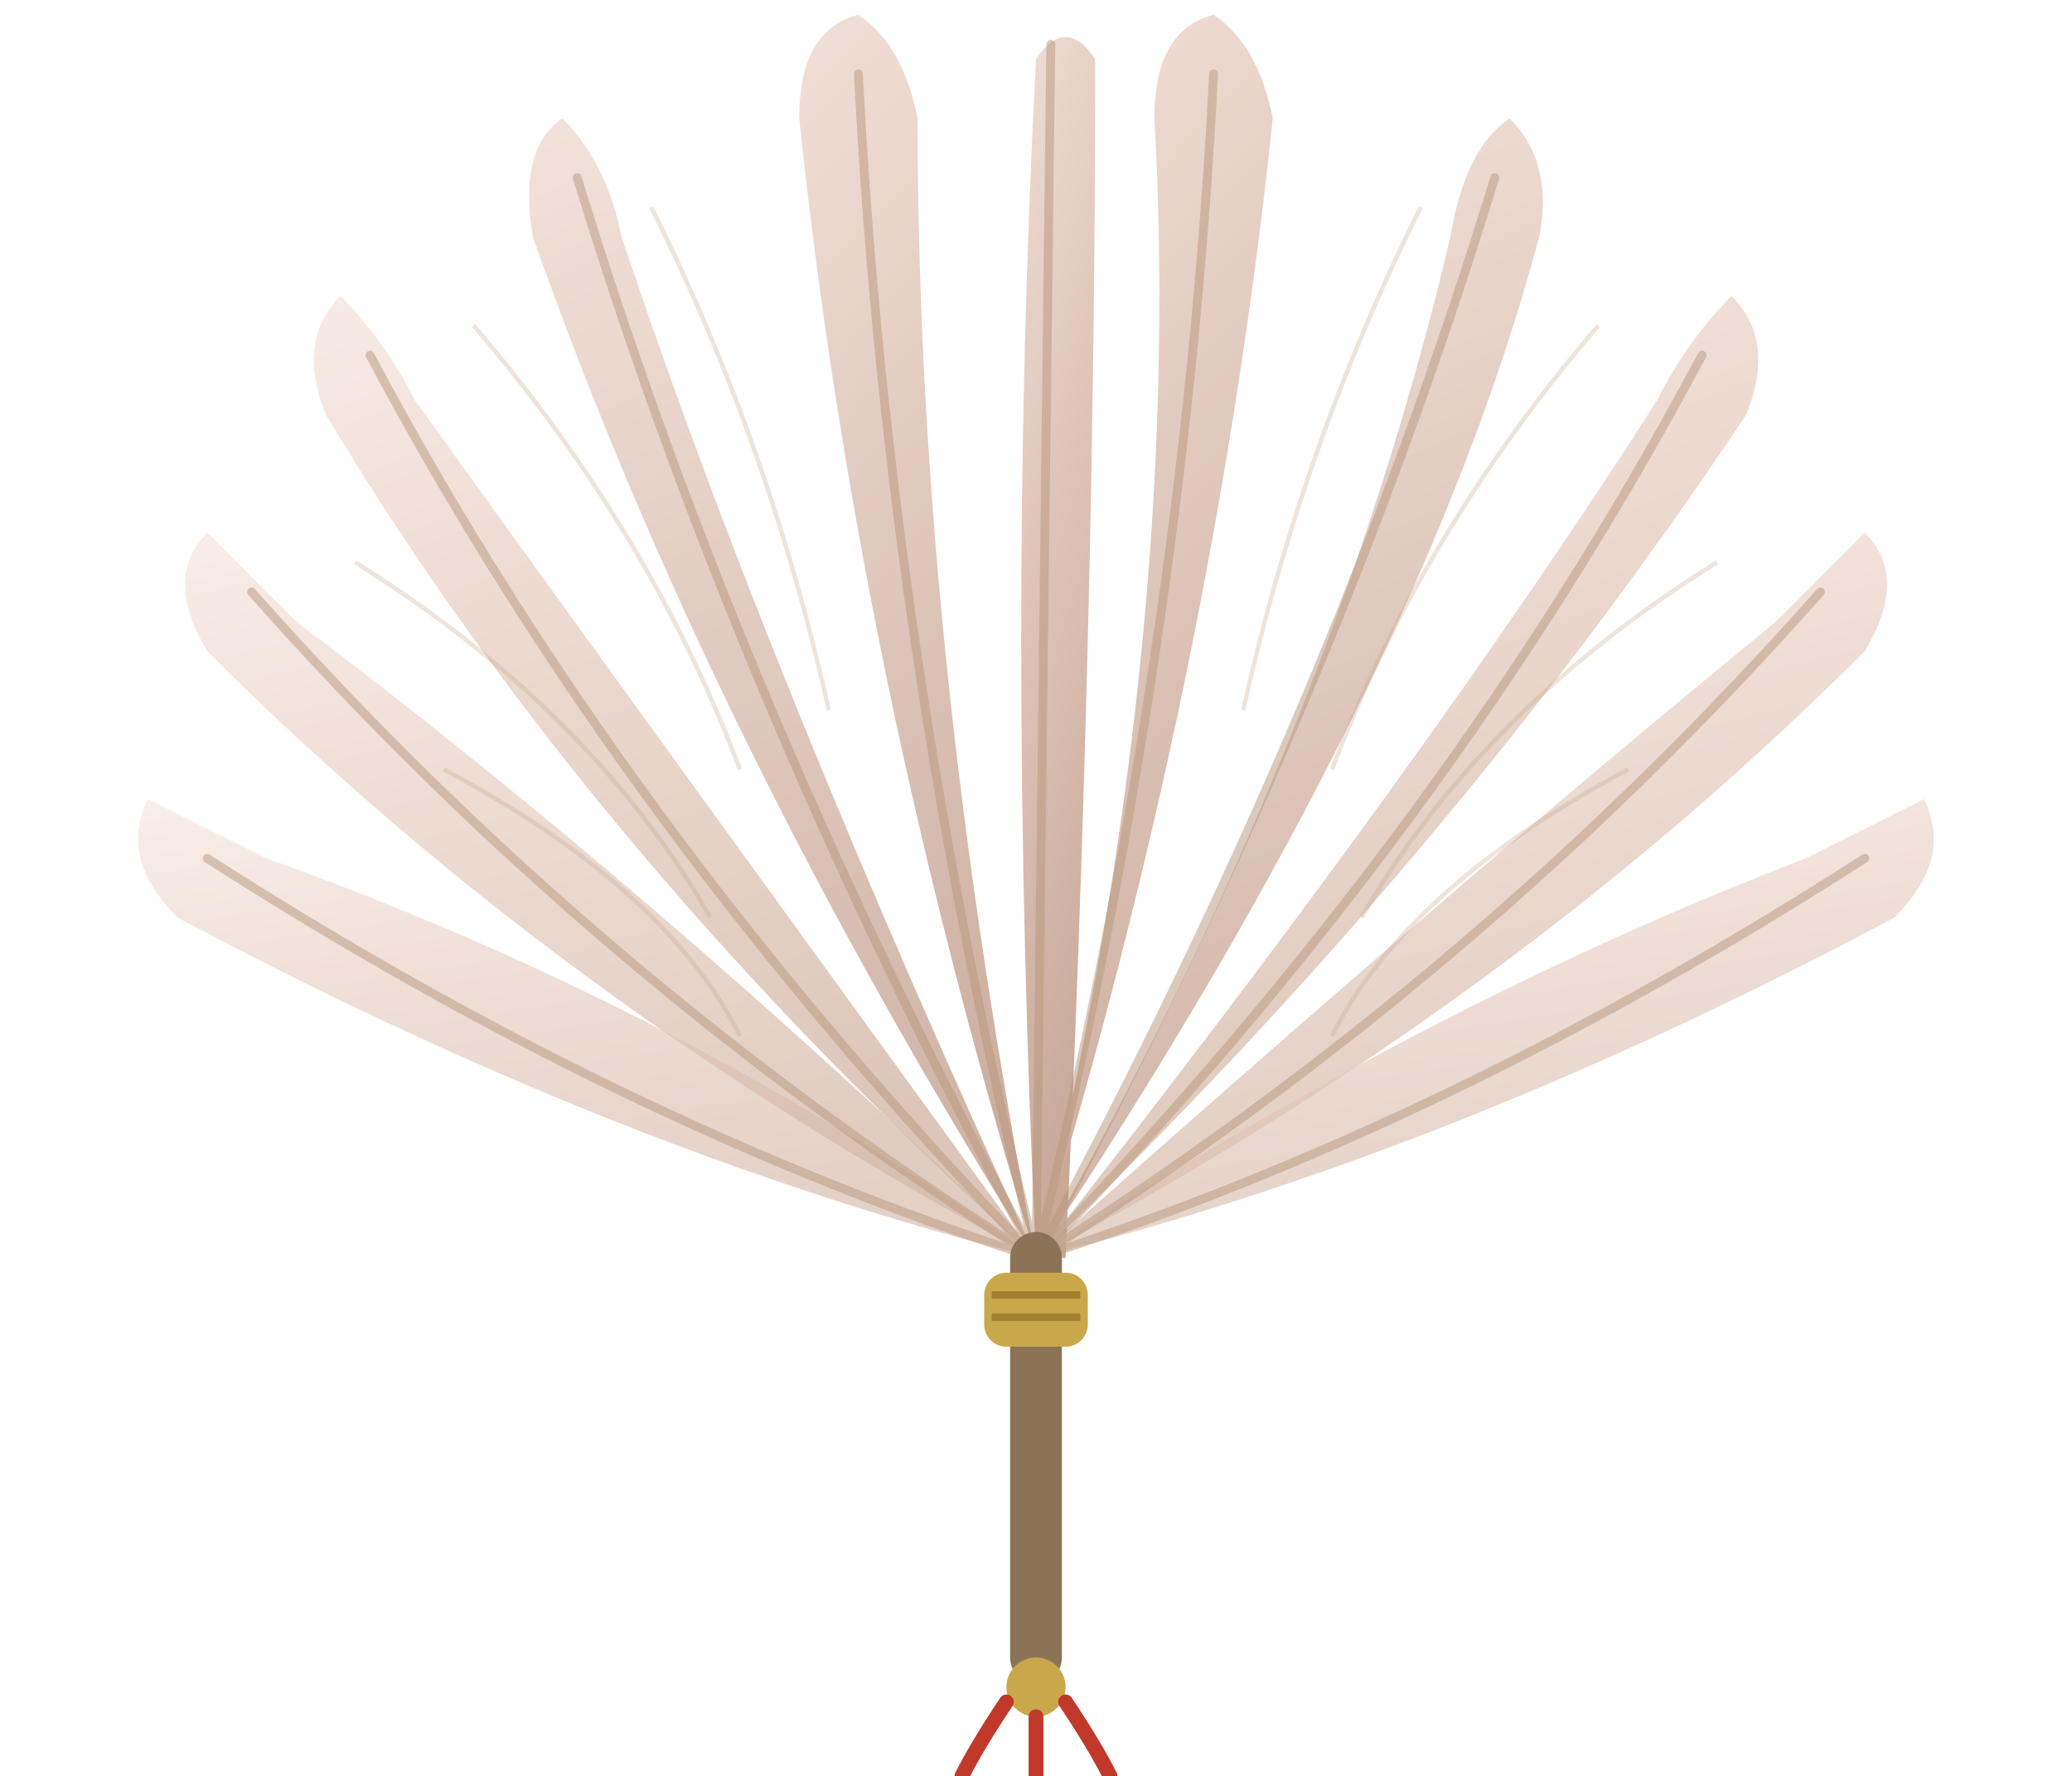
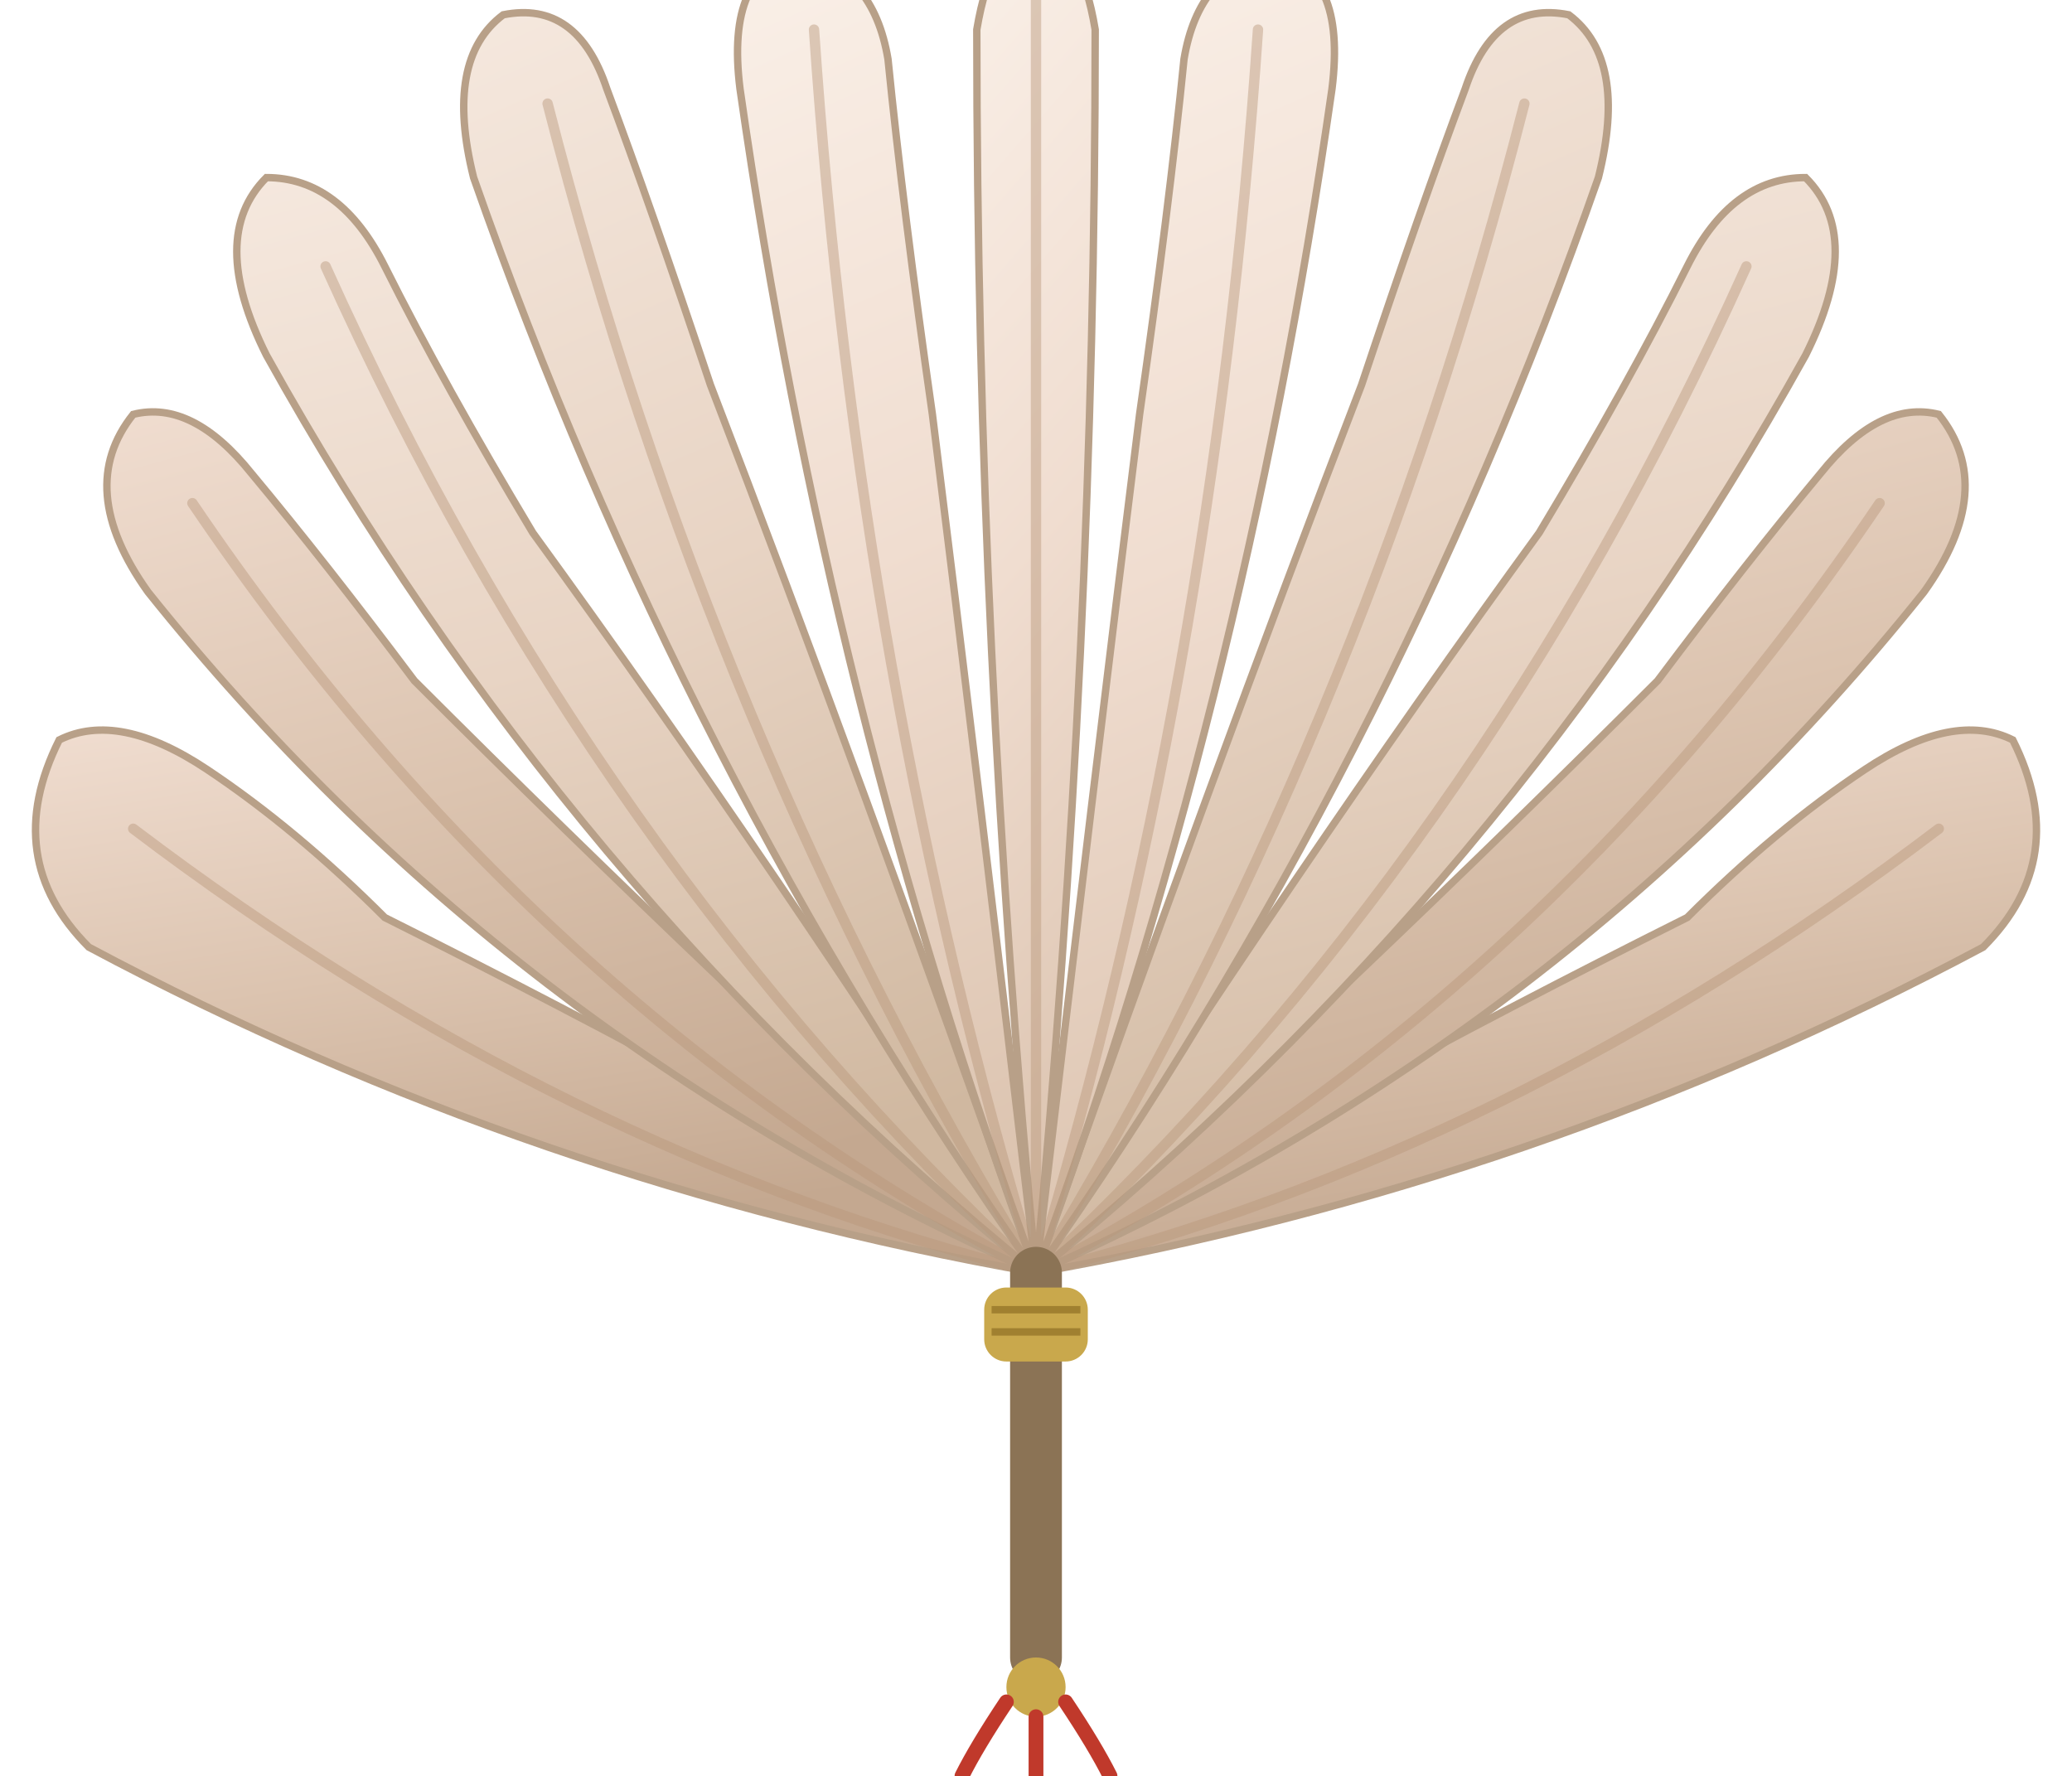
<svg xmlns="http://www.w3.org/2000/svg" viewBox="0 0 140 120">
  <defs>
-     <linearGradient id="f1" x1="0" y1="0" x2="0.3" y2="1">
-       <stop offset="0%" stop-color="#f5e6e0" />
-       <stop offset="40%" stop-color="#e8d0c4" />
-       <stop offset="100%" stop-color="#d4b8a8" />
+     <linearGradient id="fo" x1="0" y1="0" x2="0.3" y2="1">
+       <stop offset="0%" stop-color="#f0ddd0" />
+       <stop offset="50%" stop-color="#dcc4b0" />
+       <stop offset="100%" stop-color="#c4a890" />
    </linearGradient>
-     <linearGradient id="f2" x1="0" y1="0" x2="0.2" y2="1">
-       <stop offset="0%" stop-color="#f0ddd4" />
-       <stop offset="100%" stop-color="#c9a898" />
+     <linearGradient id="fm" x1="0" y1="0" x2="0.2" y2="1">
+       <stop offset="0%" stop-color="#f5e8de" />
+       <stop offset="50%" stop-color="#e8d4c4" />
+       <stop offset="100%" stop-color="#d0b8a0" />
+     </linearGradient>
+     <linearGradient id="fc" x1="0" y1="0" x2="0.1" y2="1">
+       <stop offset="0%" stop-color="#faf0e8" />
+       <stop offset="50%" stop-color="#f0ddd0" />
+       <stop offset="100%" stop-color="#dcc4b0" />
    </linearGradient>
  </defs>
-   <path d="M70 85 Q42 78 12 62 Q8 58 10 54 Q14 56 18 58 Q46 68 70 85Z" fill="url(#f1)" opacity="0.65" />
-   <path d="M70 85 Q38 68 14 44 Q11 39 14 36 Q17 39 20 42 Q44 60 70 85Z" fill="url(#f1)" opacity="0.72" />
-   <path d="M70 85 Q40 58 22 28 Q20 23 23 20 Q26 23 28 27 Q46 52 70 85Z" fill="url(#f1)" opacity="0.8" />
-   <path d="M70 85 Q48 50 36 16 Q35 10 38 8 Q41 11 42 16 Q52 46 70 85Z" fill="url(#f2)" opacity="0.85" />
-   <path d="M70 85 Q58 46 54 8 Q54 2 58 1 Q61 3 62 8 Q62 44 70 85Z" fill="url(#f2)" opacity="0.92" />
-   <path d="M70 85 Q68 42 70 4 Q72 1 74 4 Q74 42 72 85Z" fill="url(#f2)" />
-   <path d="M70 85 Q80 44 78 8 Q78 2 82 1 Q85 3 86 8 Q82 46 70 85Z" fill="url(#f2)" opacity="0.92" />
-   <path d="M70 85 Q90 50 98 16 Q99 10 102 8 Q105 11 104 16 Q96 46 70 85Z" fill="url(#f2)" opacity="0.85" />
-   <path d="M70 85 Q98 58 118 28 Q120 23 117 20 Q114 23 112 27 Q96 52 70 85Z" fill="url(#f1)" opacity="0.8" />
-   <path d="M70 85 Q102 68 126 44 Q129 39 126 36 Q123 39 120 42 Q98 60 70 85Z" fill="url(#f1)" opacity="0.72" />
-   <path d="M70 85 Q98 78 128 62 Q132 58 130 54 Q126 56 122 58 Q96 68 70 85Z" fill="url(#f1)" opacity="0.65" />
-   <g stroke="#b8967a" stroke-width="0.6" stroke-linecap="round" fill="none" opacity="0.5">
-     <path d="M70 85 Q42 76 14 58" />
-     <path d="M70 85 Q40 66 17 40" />
-     <path d="M70 85 Q42 56 25 24" />
-     <path d="M70 85 Q50 48 39 12" />
-     <path d="M70 85 Q60 44 58 5" />
-     <path d="M70 85 L71 3" />
-     <path d="M70 85 Q80 44 82 5" />
-     <path d="M70 85 Q90 48 101 12" />
-     <path d="M70 85 Q98 56 115 24" />
-     <path d="M70 85 Q100 66 123 40" />
-     <path d="M70 85 Q98 76 126 58" />
+   <path d="M70 86 Q36 80 6 64 Q0 58 4 50 Q8 48 14 52 Q20 56 26 62 Q50 74 70 86Z" fill="url(#fo)" stroke="#b8a088" stroke-width="0.5" />
+   <path d="M70 86 Q104 80 134 64 Q140 58 136 50 Q132 48 126 52 Q120 56 114 62 Q90 74 70 86Z" fill="url(#fo)" stroke="#b8a088" stroke-width="0.5" />
+   <path d="M70 86 Q34 70 10 40 Q5 33 9 28 Q13 27 17 32 Q22 38 28 46 Q48 66 70 86Z" fill="url(#fo)" stroke="#b8a088" stroke-width="0.5" />
+   <path d="M70 86 Q106 70 130 40 Q135 33 131 28 Q127 27 123 32 Q118 38 112 46 Q92 66 70 86Z" fill="url(#fo)" stroke="#b8a088" stroke-width="0.5" />
+   <path d="M70 86 Q38 60 18 24 Q14 16 18 12 Q23 12 26 18 Q30 26 36 36 Q52 58 70 86Z" fill="url(#fm)" stroke="#b8a088" stroke-width="0.5" />
+   <path d="M70 86 Q102 60 122 24 Q126 16 122 12 Q117 12 114 18 Q110 26 104 36 Q88 58 70 86Z" fill="url(#fm)" stroke="#b8a088" stroke-width="0.5" />
+   <path d="M70 86 Q46 52 32 12 Q30 4 34 1 Q39 0 41 6 Q44 14 48 26 Q58 52 70 86Z" fill="url(#fm)" stroke="#b8a088" stroke-width="0.5" />
+   <path d="M70 86 Q94 52 108 12 Q110 4 106 1 Q101 0 99 6 Q96 14 92 26 Q82 52 70 86Z" fill="url(#fm)" stroke="#b8a088" stroke-width="0.5" />
+   <path d="M70 86 Q56 48 50 6 Q49 -2 54 -3 Q59 -2 60 4 Q61 14 63 28 Q66 52 70 86Z" fill="url(#fc)" stroke="#b8a088" stroke-width="0.5" />
+   <path d="M70 86 Q84 48 90 6 Q91 -2 86 -3 Q81 -2 80 4 Q79 14 77 28 Q74 52 70 86Z" fill="url(#fc)" stroke="#b8a088" stroke-width="0.5" />
+   <path d="M70 86 Q66 44 66 2 Q67 -4 70 -5 Q73 -4 74 2 Q74 44 70 86Z" fill="url(#fc)" stroke="#b8a088" stroke-width="0.5" />
+   <g stroke="#b8967a" stroke-width="0.7" stroke-linecap="round" fill="none" opacity="0.45">
+     <path d="M70 86 Q38 78 9 56" />
+     <path d="M70 86 Q36 68 13 34" />
+     <path d="M70 86 Q40 58 22 18" />
+     <path d="M70 86 Q48 50 37 7" />
+     <path d="M70 86 Q58 46 55 2" />
+     <path d="M70 86 L70 -2" />
+     <path d="M70 86 Q82 46 85 2" />
+     <path d="M70 86 Q92 50 103 7" />
+     <path d="M70 86 Q100 58 118 18" />
+     <path d="M70 86 Q104 68 127 34" />
+     <path d="M70 86 Q102 78 131 56" />
  </g>
-   <g stroke="#c4a48a" stroke-width="0.3" fill="none" opacity="0.3">
-     <path d="M30 52 Q45 60 50 70" />
-     <path d="M24 38 Q40 48 48 62" />
-     <path d="M32 22 Q44 36 50 52" />
-     <path d="M44 14 Q52 30 56 48" />
-     <path d="M110 52 Q95 60 90 70" />
-     <path d="M116 38 Q100 48 92 62" />
-     <path d="M108 22 Q96 36 90 52" />
-     <path d="M96 14 Q88 30 84 48" />
-   </g>
-   <line x1="70" y1="85" x2="70" y2="112" stroke="#8B7355" stroke-width="3.5" stroke-linecap="round" />
-   <rect x="66.5" y="86" width="7" height="5" rx="1.5" fill="#c9a84c" />
-   <line x1="67" y1="87.5" x2="73" y2="87.5" stroke="#a08030" stroke-width="0.5" />
-   <line x1="67" y1="89" x2="73" y2="89" stroke="#a08030" stroke-width="0.5" />
+   <line x1="70" y1="86" x2="70" y2="112" stroke="#8B7355" stroke-width="3.5" stroke-linecap="round" />
+   <rect x="66.5" y="87" width="7" height="5" rx="1.5" fill="#c9a84c" />
+   <line x1="67" y1="88.5" x2="73" y2="88.5" stroke="#a08030" stroke-width="0.5" />
+   <line x1="67" y1="90" x2="73" y2="90" stroke="#a08030" stroke-width="0.5" />
  <circle cx="70" cy="114" r="2" fill="#c9a84c" />
  <path d="M68 115 Q66 118 65 120" stroke="#c0392b" stroke-width="1" fill="none" stroke-linecap="round" />
  <path d="M70 116 Q70 119 70 120" stroke="#c0392b" stroke-width="1" fill="none" stroke-linecap="round" />
  <path d="M72 115 Q74 118 75 120" stroke="#c0392b" stroke-width="1" fill="none" stroke-linecap="round" />
</svg>
